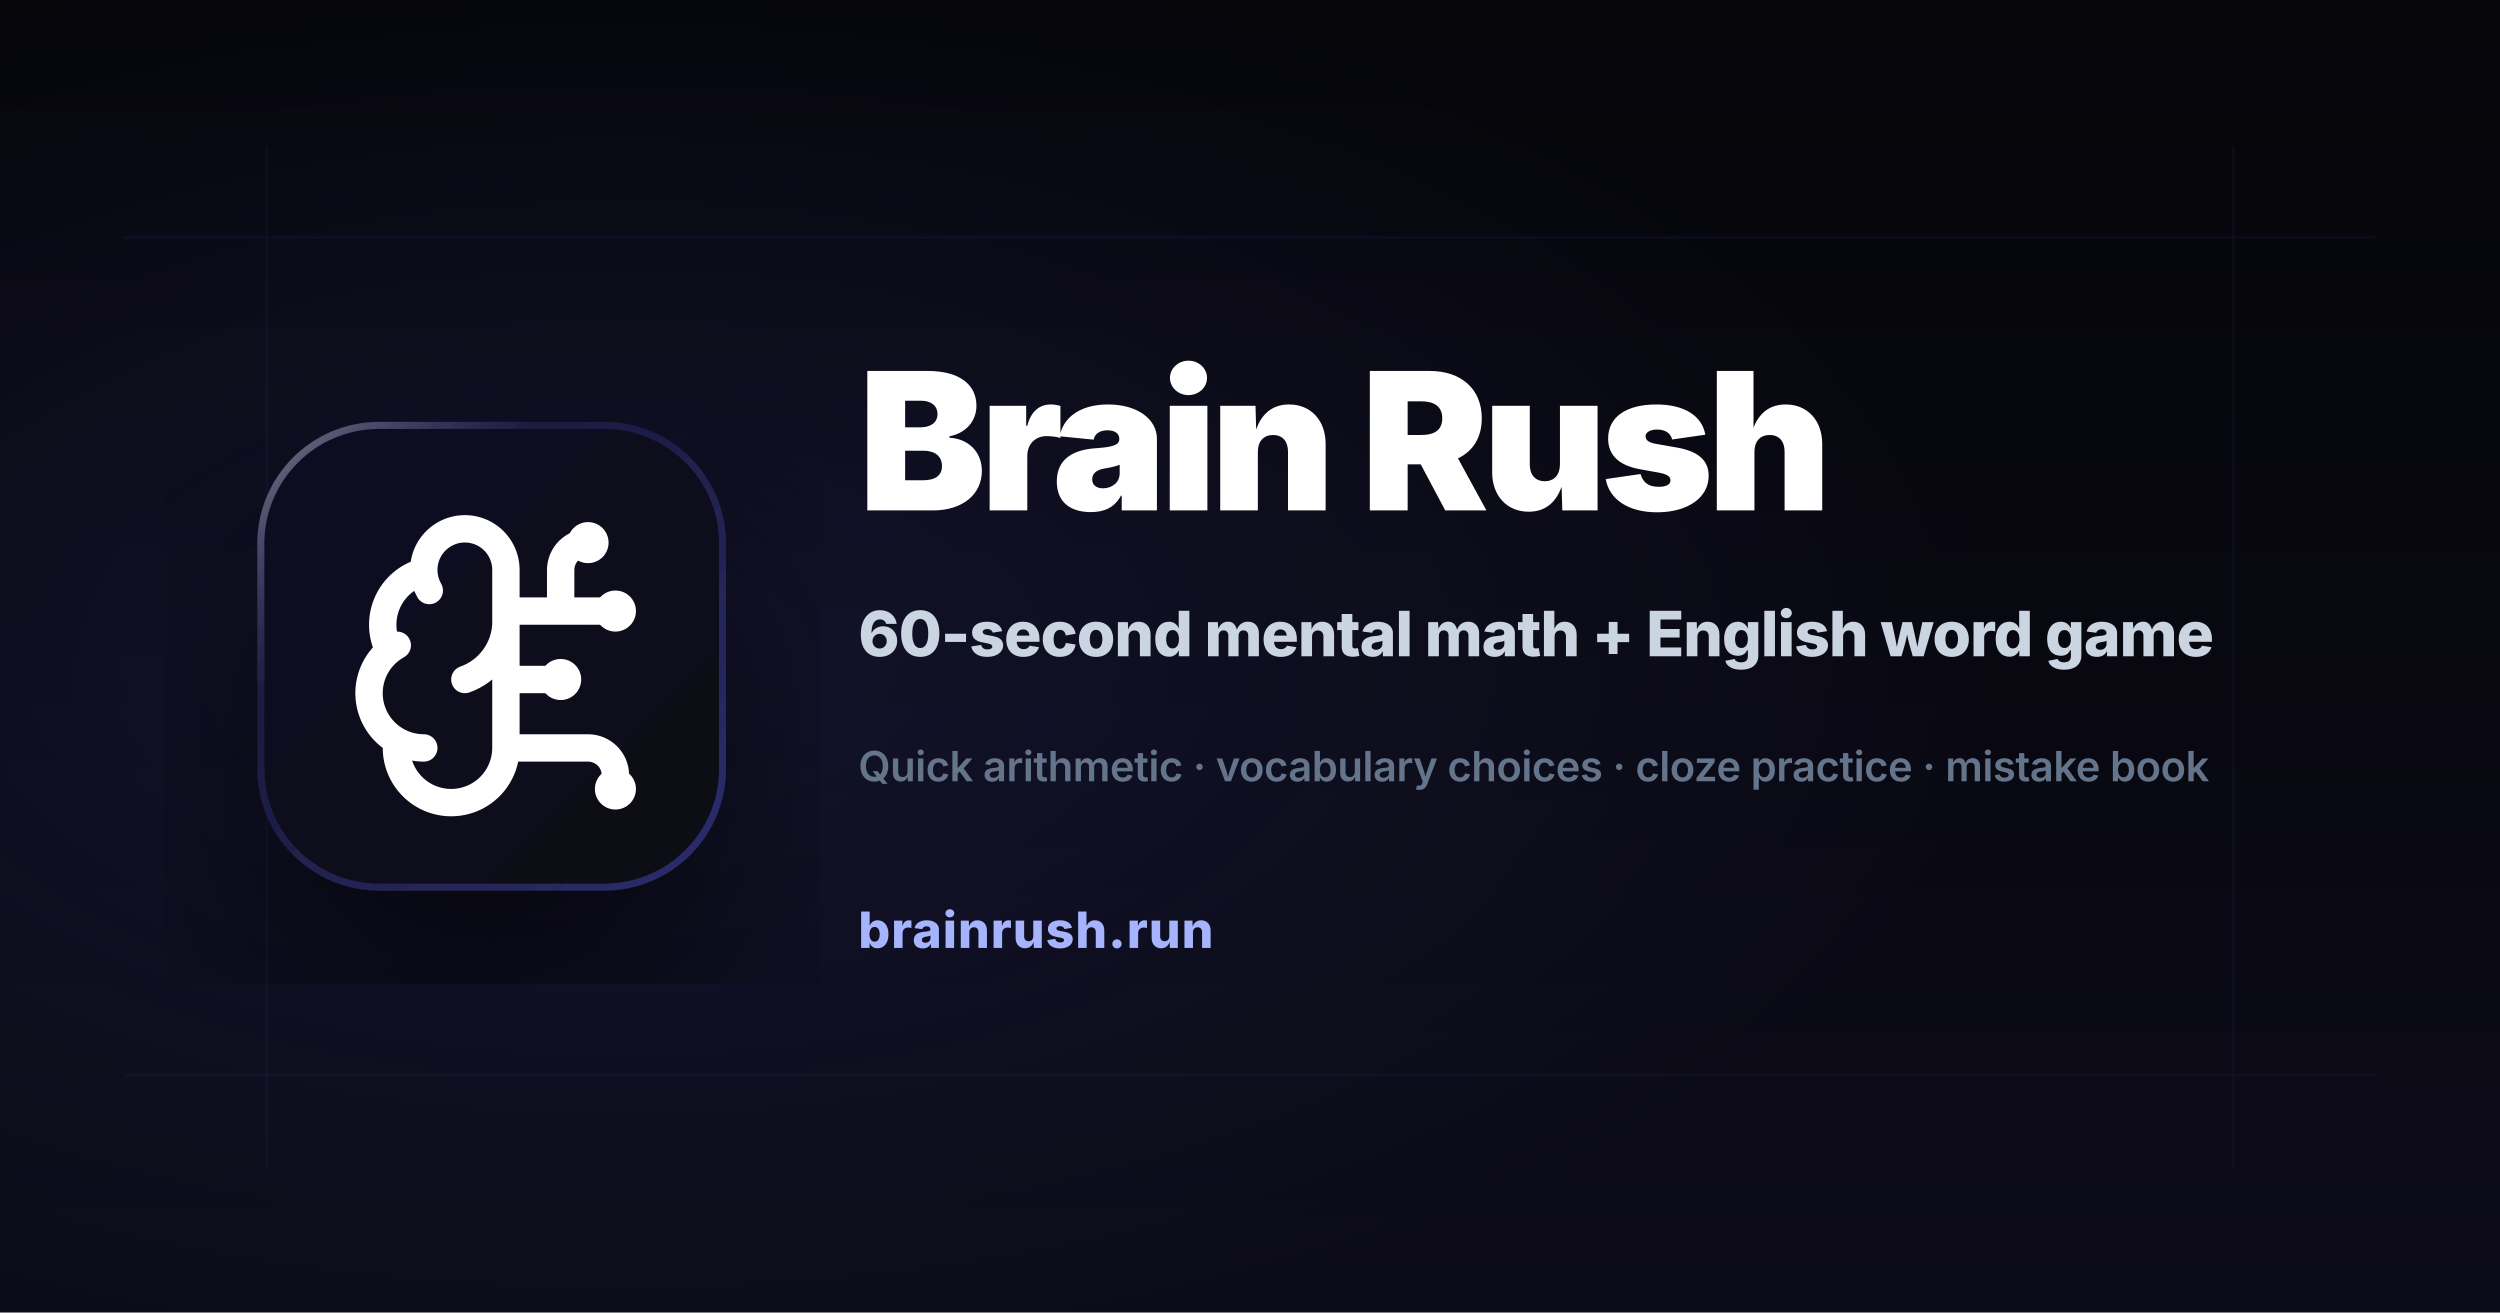
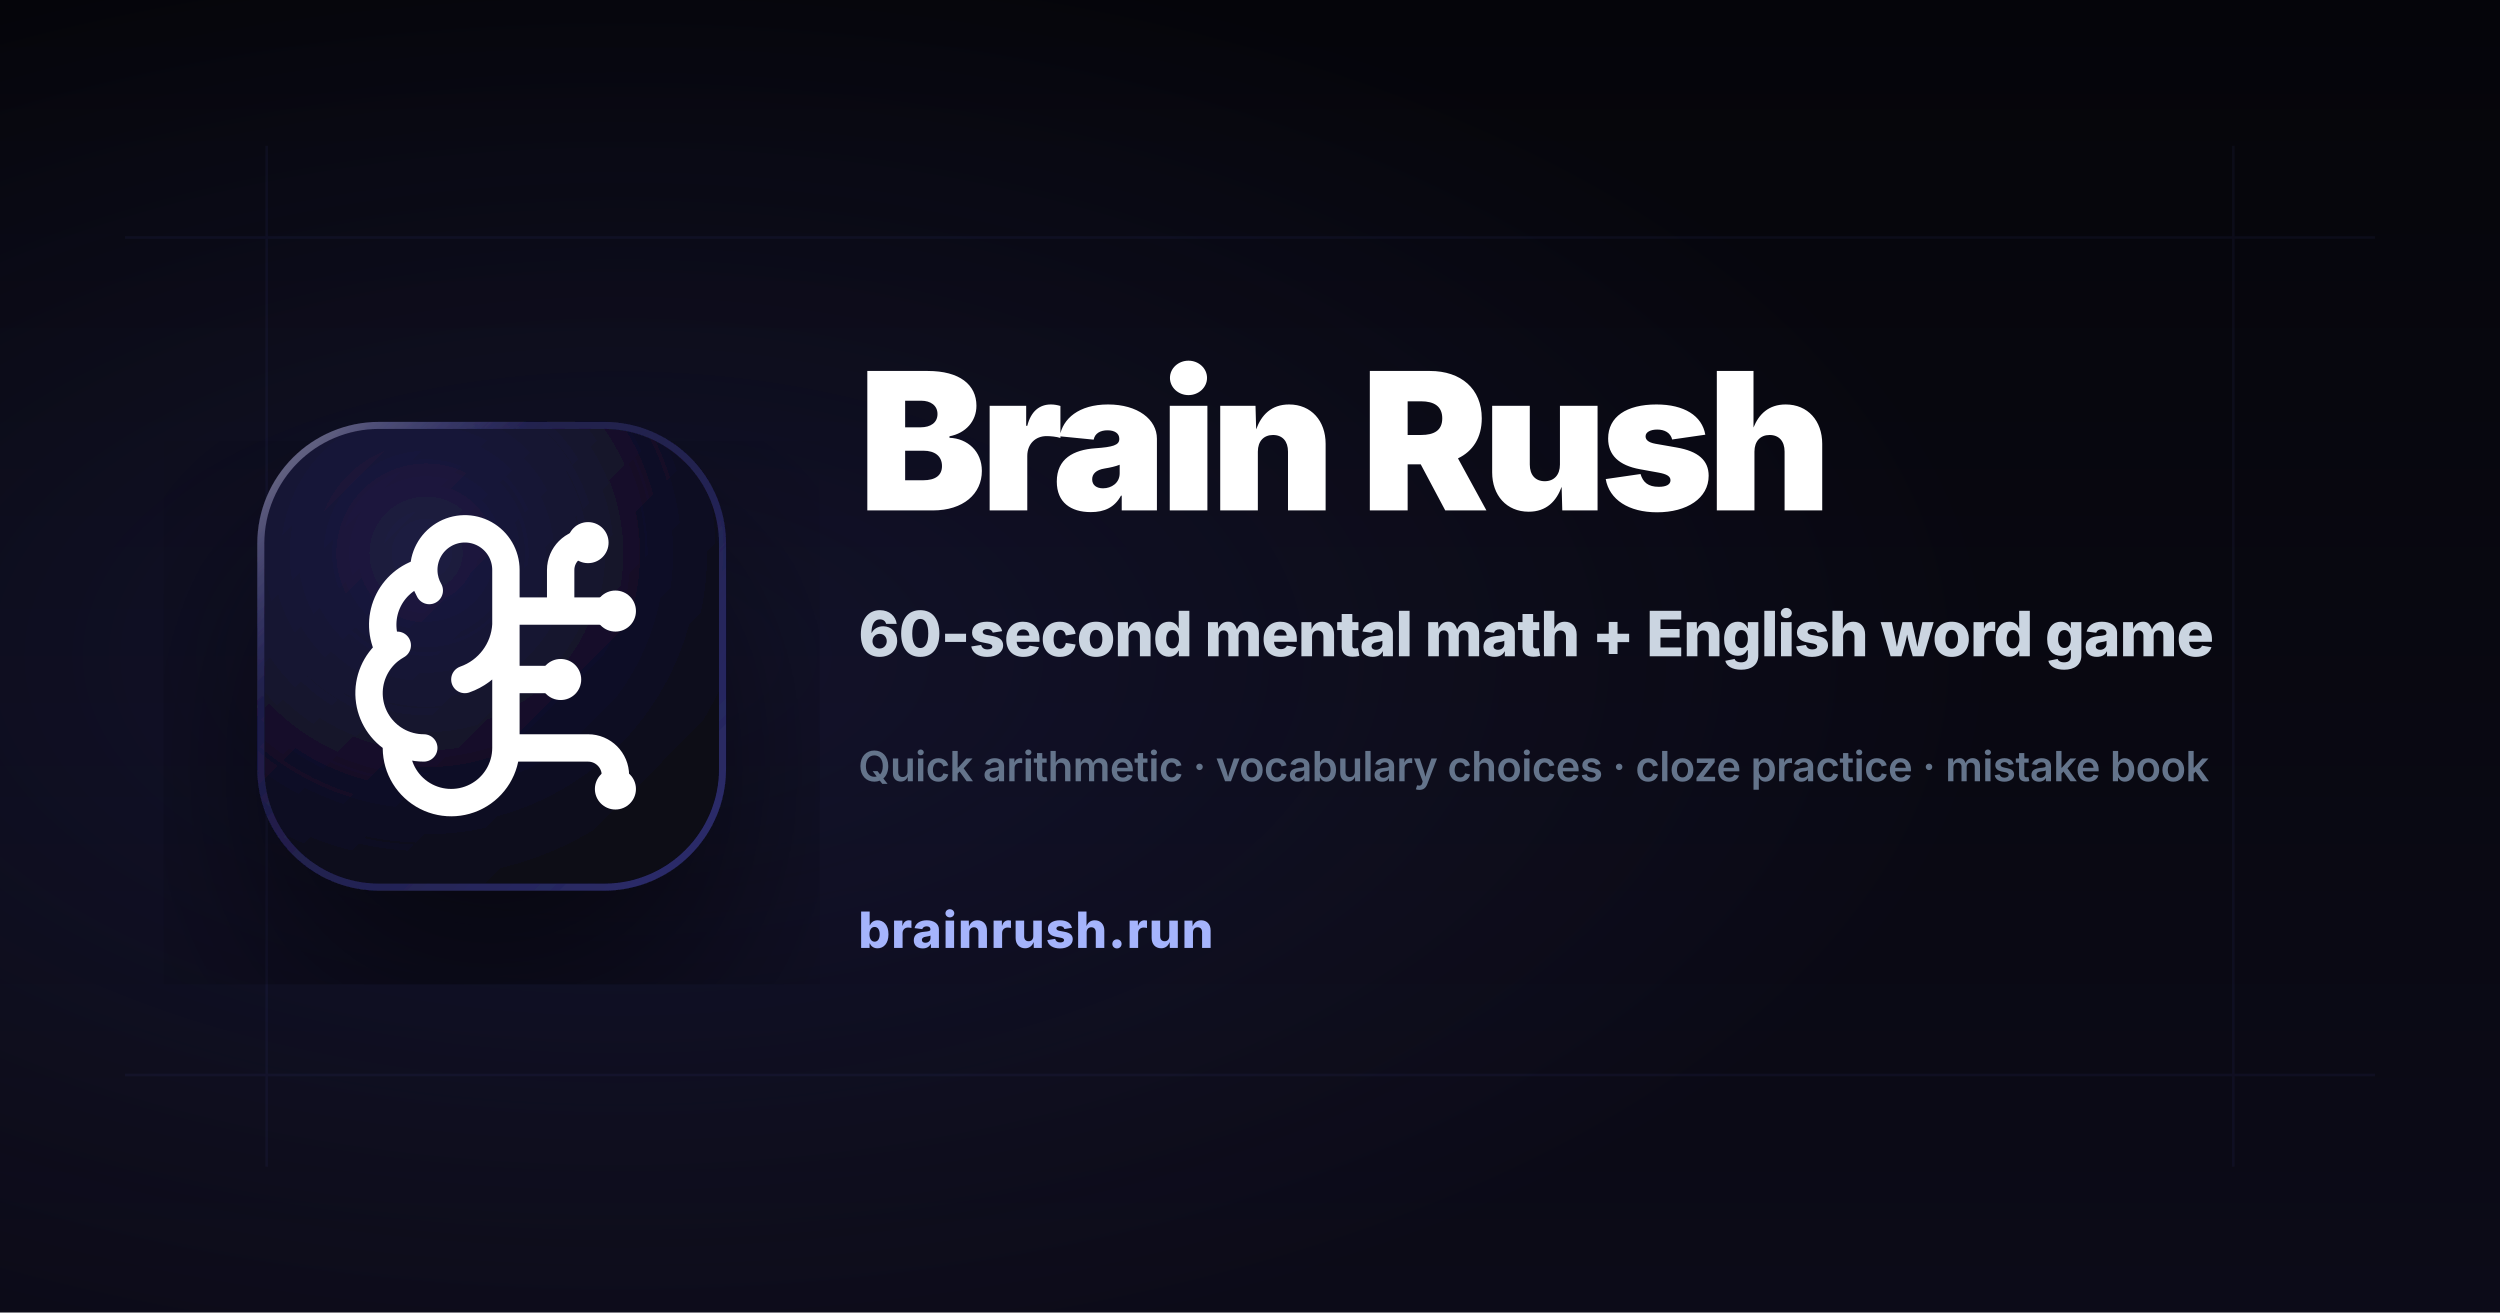
<svg xmlns="http://www.w3.org/2000/svg" width="1200" height="630" viewBox="0 0 1200 630" role="img" aria-labelledby="title desc">
  <defs>
    <linearGradient id="darkBg" x1="0" y1="0" x2="0" y2="630" gradientUnits="userSpaceOnUse">
      <stop offset="0" stop-color="#05050a" />
      <stop offset="1" stop-color="#0c0b18" />
    </linearGradient>
    <radialGradient id="subtleGlow" cx="25%" cy="50%" r="55%">
      <stop offset="0" stop-color="#6366f1" stop-opacity="0.12" />
      <stop offset="1" stop-color="#6366f1" stop-opacity="0" />
    </radialGradient>
    <linearGradient id="cardBg" x1="0" y1="0" x2="1" y2="1" gradientUnits="objectBoundingBox">
      <stop offset="0" stop-color="#121026" />
      <stop offset="1" stop-color="#090815" />
    </linearGradient>
    <linearGradient id="refractiveBorder" x1="0" y1="0" x2="1" y2="1" gradientUnits="objectBoundingBox">
      <stop offset="0" stop-color="#ffffff" stop-opacity="0.45" />
      <stop offset="0.3" stop-color="#6366f1" stop-opacity="0.15" />
      <stop offset="1" stop-color="#6366f1" stop-opacity="0.4" />
    </linearGradient>
+     <radialGradient id="innerCardGlow" cx="36%" cy="28%" r="70%">
+       <stop offset="0" stop-color="#6366f1" stop-opacity="0.16" />
+       <stop offset="1" stop-color="#6366f1" stop-opacity="0" />
+     </radialGradient>
    <filter id="premiumShadow" x="-20%" y="-20%" width="140%" height="140%">
      <feDropShadow dx="0" dy="24" stdDeviation="28" flood-color="#000000" flood-opacity="0.65" />
    </filter>
  </defs>
  <rect width="1200" height="630" fill="url(#darkBg)" />
  <rect width="1200" height="630" fill="url(#subtleGlow)" />
  <g opacity="0.06" fill="none" stroke="#6366f1" stroke-width="1.2">
    <path d="M60 114h1080" />
    <path d="M60 516h1080" />
    <path d="M128 70v490" />
    <path d="M1072 70v490" />
  </g>
  <g transform="translate(92 171) scale(2.25)" filter="url(#premiumShadow)">
    <rect x="14" y="14" width="100" height="100" rx="26" fill="url(#cardBg)" />
+     <rect x="14" y="14" width="100" height="100" rx="26" fill="url(#innerCardGlow)" />
    <rect x="14.75" y="14.75" width="98.5" height="98.5" rx="25.25" fill="none" stroke="url(#refractiveBorder)" stroke-width="1.5" />
    <g transform="translate(32 31) scale(2.92)">
      <path d="M12 5a3 3 0 1 0-5.997.125 4 4 0 0 0-2.526 5.77 4 4 0 0 0 .556 6.588A4 4 0 1 0 12 18ZM9 13a4.5 4.5 0 0 0 3-4M6.003 5.125A3 3 0 0 0 6.401 6.5M3.477 10.896a4 4 0 0 1 .585-.396M6 18a4 4 0 0 1-1.967-.516M12 13h4M12 18h6a2 2 0 0 1 2 2v1M12 8h8M16 8V5a2 2 0 0 1 2-2" fill="none" stroke="#ffffff" stroke-width="2" stroke-linecap="round" stroke-linejoin="round" />
      <circle cx="16" cy="13" r="1.5" fill="#ffffff" />
      <circle cx="18" cy="3" r="1.5" fill="#ffffff" />
      <circle cx="20" cy="21" r="1.5" fill="#ffffff" />
      <circle cx="20" cy="8" r="1.5" fill="#ffffff" />
    </g>
  </g>
  <g font-family="Inter, ui-sans-serif, system-ui, -apple-system, BlinkMacSystemFont, 'Segoe UI', sans-serif">
    <text x="412" y="245" fill="#ffffff" font-size="92" font-weight="900" letter-spacing="-3">Brain Rush</text>
    <text x="412" y="315" fill="#cbd5e1" font-size="30" font-weight="800" letter-spacing="-0.5">60-second mental math + English word game</text>
    <text x="412" y="375" fill="#64748b" font-size="20" font-weight="600" letter-spacing="-0.2">Quick arithmetic · vocabulary choices · cloze practice · mistake book</text>
    <text x="412" y="455" fill="#a5b4fc" font-size="24" font-weight="800" letter-spacing="0.5">brainrush.run</text>
  </g>
</svg>
